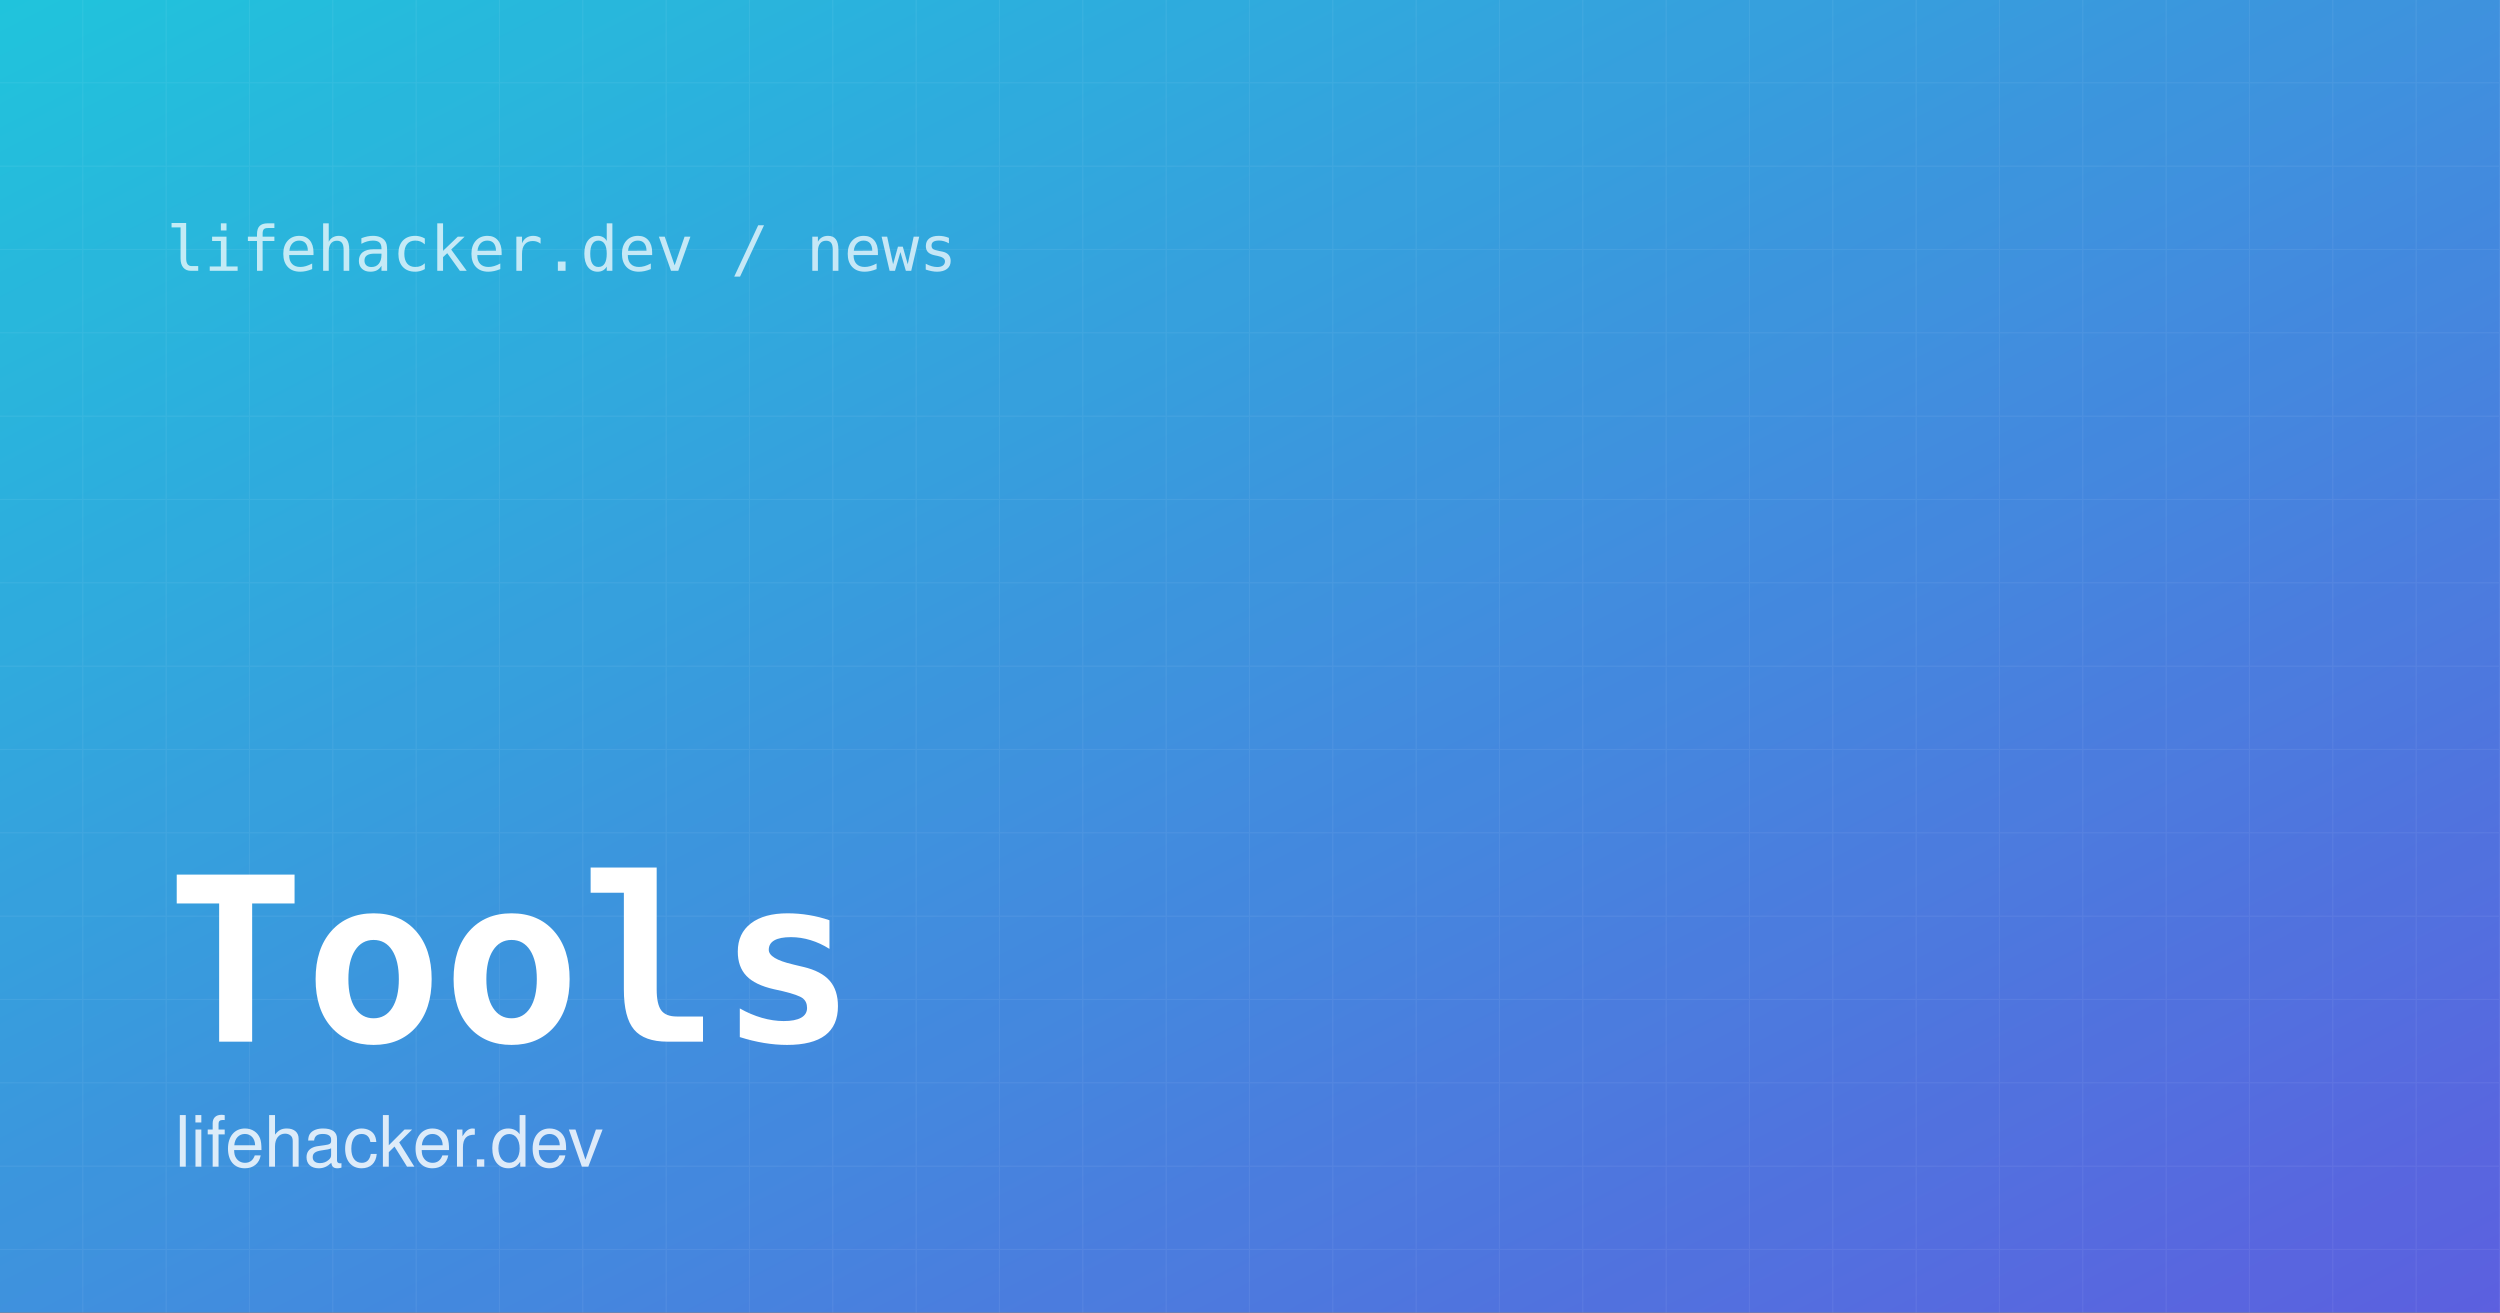
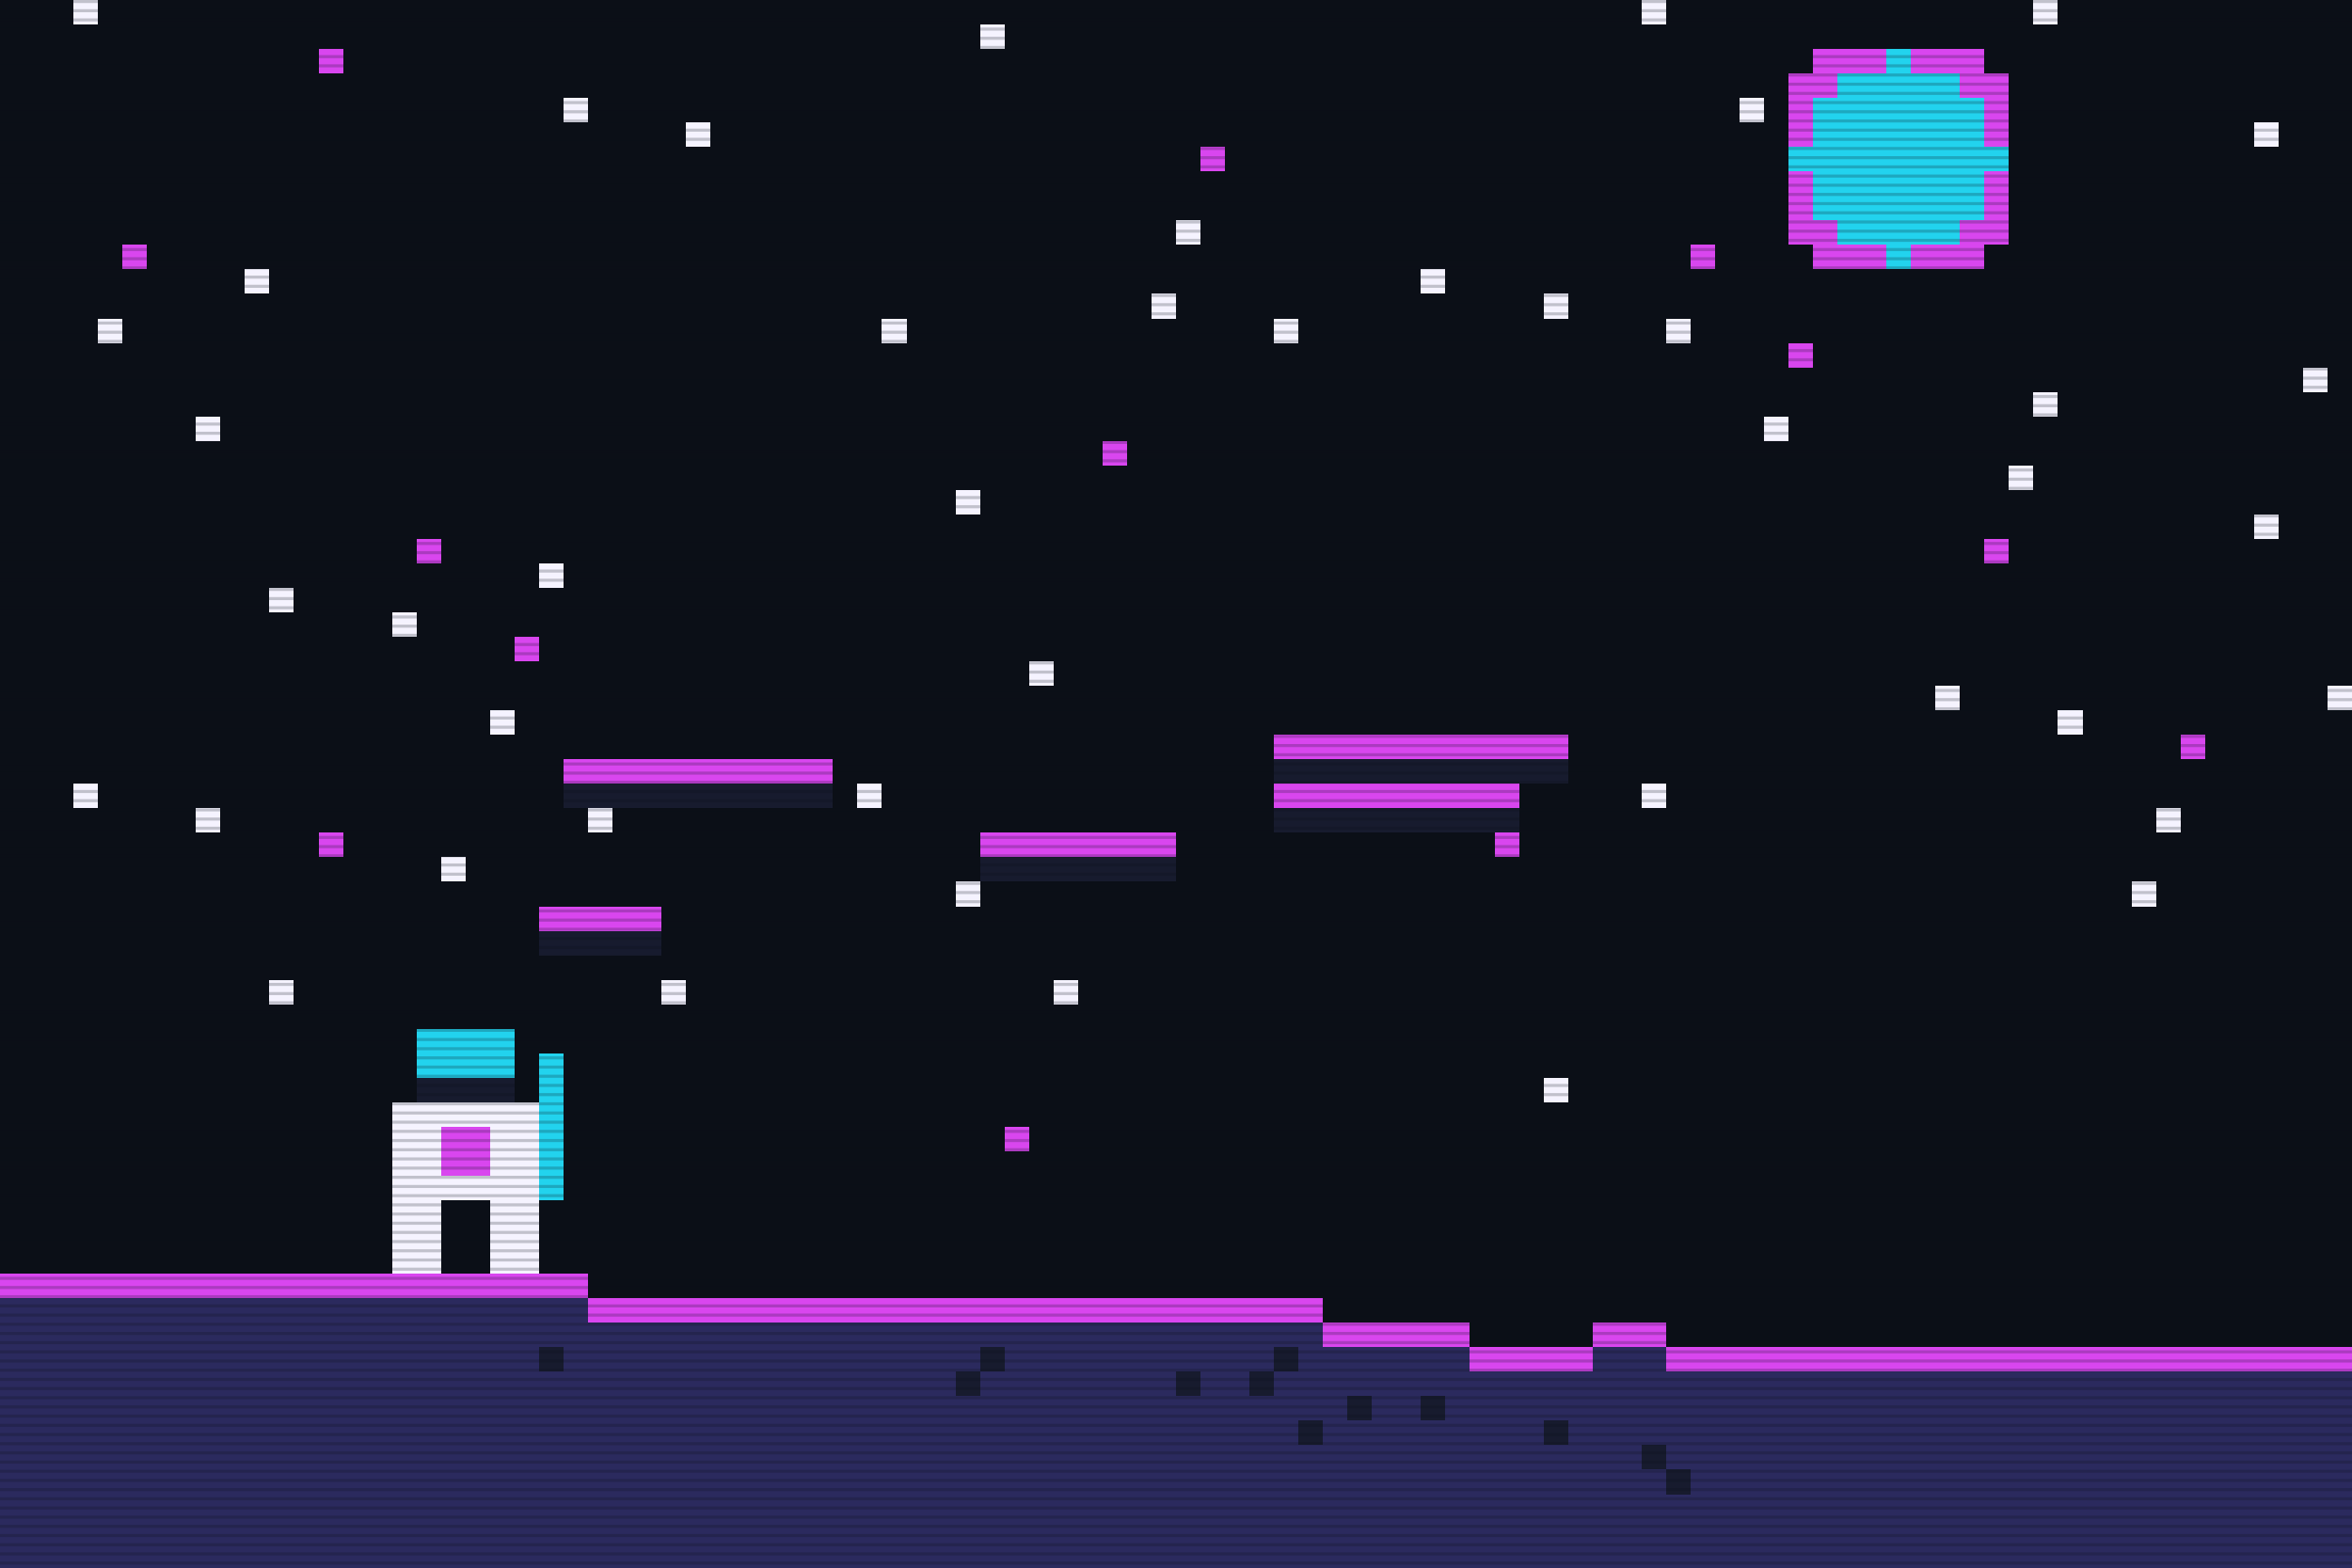
- <svg xmlns="http://www.w3.org/2000/svg" width="1200" height="630" viewBox="0 0 1200 630" role="img" aria-label="Tools">
-   <defs>
-     <linearGradient id="gTools" x1="0" y1="0" x2="1" y2="1">
-       <stop offset="0" stop-color="#22d3ee" />
-       <stop offset="1" stop-color="#6366f1" />
-     </linearGradient>
-     <pattern id="gToolss" width="40" height="40" patternUnits="userSpaceOnUse">
-       <path d="M0 40 L40 40 M40 0 L40 40" stroke="#ffffff" stroke-opacity="0.06" stroke-width="1" />
-     </pattern>
-   </defs>
-   <rect width="1200" height="630" fill="#0a0a0f" />
-   <rect width="1200" height="630" fill="url(#gTools)" opacity="0.92" />
-   <rect width="1200" height="630" fill="url(#gToolss)" />
-   <text x="80" y="500" fill="#ffffff" font-family="ui-monospace, Menlo, Consolas, monospace" font-size="110" font-weight="700">Tools</text>
-   <text x="84" y="560" fill="#ffffff" fill-opacity="0.82" font-family="Helvetica, Arial, sans-serif" font-size="34">lifehacker.dev</text>
-   <text x="80" y="130" fill="#ffffff" fill-opacity="0.72" font-family="ui-monospace, Menlo, monospace" font-size="30">lifehacker.dev / news</text>
+ <svg xmlns="http://www.w3.org/2000/svg" viewBox="0 0 1536 1024" width="1536" height="1024" role="img">
+   <rect width="1536" height="1024" fill="#0b0f17" />
+   <g shape-rendering="crispEdges">
+     <rect x="48" y="0" width="16" height="16" fill="#f5f3ff" />
+     <rect x="1072" y="0" width="16" height="16" fill="#f5f3ff" />
+     <rect x="1328" y="0" width="16" height="16" fill="#f5f3ff" />
+     <rect x="640" y="16" width="16" height="16" fill="#f5f3ff" />
+     <rect x="208" y="32" width="16" height="16" fill="#d946ef" />
+     <rect x="1184" y="32" width="48" height="16" fill="#d946ef" />
+     <rect x="1232" y="32" width="16" height="16" fill="#22d3ee" />
+     <rect x="1248" y="32" width="48" height="16" fill="#d946ef" />
+     <rect x="1168" y="48" width="32" height="16" fill="#d946ef" />
+     <rect x="1200" y="48" width="80" height="16" fill="#22d3ee" />
+     <rect x="1280" y="48" width="32" height="16" fill="#d946ef" />
+     <rect x="368" y="64" width="16" height="16" fill="#f5f3ff" />
+     <rect x="1136" y="64" width="16" height="16" fill="#f5f3ff" />
+     <rect x="1168" y="64" width="16" height="16" fill="#d946ef" />
+     <rect x="1184" y="64" width="112" height="16" fill="#22d3ee" />
+     <rect x="1296" y="64" width="16" height="16" fill="#d946ef" />
+     <rect x="448" y="80" width="16" height="16" fill="#f5f3ff" />
+     <rect x="1168" y="80" width="16" height="16" fill="#d946ef" />
+     <rect x="1184" y="80" width="112" height="16" fill="#22d3ee" />
+     <rect x="1296" y="80" width="16" height="16" fill="#d946ef" />
+     <rect x="1472" y="80" width="16" height="16" fill="#f5f3ff" />
+     <rect x="784" y="96" width="16" height="16" fill="#d946ef" />
+     <rect x="1168" y="96" width="144" height="16" fill="#22d3ee" />
+     <rect x="1168" y="112" width="16" height="16" fill="#d946ef" />
+     <rect x="1184" y="112" width="112" height="16" fill="#22d3ee" />
+     <rect x="1296" y="112" width="16" height="16" fill="#d946ef" />
+     <rect x="1168" y="128" width="16" height="16" fill="#d946ef" />
+     <rect x="1184" y="128" width="112" height="16" fill="#22d3ee" />
+     <rect x="1296" y="128" width="16" height="16" fill="#d946ef" />
+     <rect x="768" y="144" width="16" height="16" fill="#f5f3ff" />
+     <rect x="1168" y="144" width="32" height="16" fill="#d946ef" />
+     <rect x="1200" y="144" width="80" height="16" fill="#22d3ee" />
+     <rect x="1280" y="144" width="32" height="16" fill="#d946ef" />
+     <rect x="80" y="160" width="16" height="16" fill="#d946ef" />
+     <rect x="1104" y="160" width="16" height="16" fill="#d946ef" />
+     <rect x="1184" y="160" width="48" height="16" fill="#d946ef" />
+     <rect x="1232" y="160" width="16" height="16" fill="#22d3ee" />
+     <rect x="1248" y="160" width="48" height="16" fill="#d946ef" />
+     <rect x="160" y="176" width="16" height="16" fill="#f5f3ff" />
+     <rect x="928" y="176" width="16" height="16" fill="#f5f3ff" />
+     <rect x="752" y="192" width="16" height="16" fill="#f5f3ff" />
+     <rect x="1008" y="192" width="16" height="16" fill="#f5f3ff" />
+     <rect x="64" y="208" width="16" height="16" fill="#f5f3ff" />
+     <rect x="576" y="208" width="16" height="16" fill="#f5f3ff" />
+     <rect x="832" y="208" width="16" height="16" fill="#f5f3ff" />
+     <rect x="1088" y="208" width="16" height="16" fill="#f5f3ff" />
+     <rect x="1168" y="224" width="16" height="16" fill="#d946ef" />
+     <rect x="1504" y="240" width="16" height="16" fill="#f5f3ff" />
+     <rect x="1328" y="256" width="16" height="16" fill="#f5f3ff" />
+     <rect x="128" y="272" width="16" height="16" fill="#f5f3ff" />
+     <rect x="1152" y="272" width="16" height="16" fill="#f5f3ff" />
+     <rect x="720" y="288" width="16" height="16" fill="#d946ef" />
+     <rect x="1312" y="304" width="16" height="16" fill="#f5f3ff" />
+     <rect x="624" y="320" width="16" height="16" fill="#f5f3ff" />
+     <rect x="1472" y="336" width="16" height="16" fill="#f5f3ff" />
+     <rect x="272" y="352" width="16" height="16" fill="#d946ef" />
+     <rect x="1296" y="352" width="16" height="16" fill="#d946ef" />
+     <rect x="352" y="368" width="16" height="16" fill="#f5f3ff" />
+     <rect x="176" y="384" width="16" height="16" fill="#f5f3ff" />
+     <rect x="256" y="400" width="16" height="16" fill="#f5f3ff" />
+     <rect x="336" y="416" width="16" height="16" fill="#d946ef" />
+     <rect x="672" y="432" width="16" height="16" fill="#f5f3ff" />
+     <rect x="1264" y="448" width="16" height="16" fill="#f5f3ff" />
+     <rect x="1520" y="448" width="16" height="16" fill="#f5f3ff" />
+     <rect x="320" y="464" width="16" height="16" fill="#f5f3ff" />
+     <rect x="1344" y="464" width="16" height="16" fill="#f5f3ff" />
+     <rect x="832" y="480" width="192" height="16" fill="#d946ef" />
+     <rect x="1424" y="480" width="16" height="16" fill="#d946ef" />
+     <rect x="368" y="496" width="176" height="16" fill="#d946ef" />
+     <rect x="832" y="496" width="192" height="16" fill="#171b2e" />
+     <rect x="48" y="512" width="16" height="16" fill="#f5f3ff" />
+     <rect x="368" y="512" width="176" height="16" fill="#171b2e" />
+     <rect x="560" y="512" width="16" height="16" fill="#f5f3ff" />
+     <rect x="832" y="512" width="160" height="16" fill="#d946ef" />
+     <rect x="1072" y="512" width="16" height="16" fill="#f5f3ff" />
+     <rect x="128" y="528" width="16" height="16" fill="#f5f3ff" />
+     <rect x="384" y="528" width="16" height="16" fill="#f5f3ff" />
+     <rect x="832" y="528" width="160" height="16" fill="#171b2e" />
+     <rect x="1408" y="528" width="16" height="16" fill="#f5f3ff" />
+     <rect x="208" y="544" width="16" height="16" fill="#d946ef" />
+     <rect x="640" y="544" width="128" height="16" fill="#d946ef" />
+     <rect x="976" y="544" width="16" height="16" fill="#d946ef" />
+     <rect x="288" y="560" width="16" height="16" fill="#f5f3ff" />
+     <rect x="640" y="560" width="128" height="16" fill="#171b2e" />
+     <rect x="624" y="576" width="16" height="16" fill="#f5f3ff" />
+     <rect x="1392" y="576" width="16" height="16" fill="#f5f3ff" />
+     <rect x="352" y="592" width="80" height="16" fill="#d946ef" />
+     <rect x="352" y="608" width="80" height="16" fill="#171b2e" />
+     <rect x="176" y="640" width="16" height="16" fill="#f5f3ff" />
+     <rect x="432" y="640" width="16" height="16" fill="#f5f3ff" />
+     <rect x="688" y="640" width="16" height="16" fill="#f5f3ff" />
+     <rect x="240" y="656" width="128" height="16" fill="#0b0f17" />
+     <rect x="240" y="672" width="32" height="16" fill="#0b0f17" />
+     <rect x="272" y="672" width="64" height="16" fill="#22d3ee" />
+     <rect x="336" y="672" width="32" height="16" fill="#0b0f17" />
+     <rect x="240" y="688" width="32" height="16" fill="#0b0f17" />
+     <rect x="272" y="688" width="64" height="16" fill="#22d3ee" />
+     <rect x="336" y="688" width="16" height="16" fill="#0b0f17" />
+     <rect x="352" y="688" width="16" height="16" fill="#22d3ee" />
+     <rect x="240" y="704" width="32" height="16" fill="#0b0f17" />
+     <rect x="272" y="704" width="64" height="16" fill="#171b2e" />
+     <rect x="336" y="704" width="16" height="16" fill="#0b0f17" />
+     <rect x="352" y="704" width="16" height="16" fill="#22d3ee" />
+     <rect x="1008" y="704" width="16" height="16" fill="#f5f3ff" />
+     <rect x="240" y="720" width="16" height="16" fill="#0b0f17" />
+     <rect x="256" y="720" width="96" height="16" fill="#f5f3ff" />
+     <rect x="352" y="720" width="16" height="16" fill="#22d3ee" />
+     <rect x="240" y="736" width="16" height="16" fill="#0b0f17" />
+     <rect x="256" y="736" width="32" height="16" fill="#f5f3ff" />
+     <rect x="288" y="736" width="32" height="16" fill="#d946ef" />
+     <rect x="320" y="736" width="32" height="16" fill="#f5f3ff" />
+     <rect x="352" y="736" width="16" height="16" fill="#22d3ee" />
+     <rect x="656" y="736" width="16" height="16" fill="#d946ef" />
+     <rect x="240" y="752" width="16" height="16" fill="#0b0f17" />
+     <rect x="256" y="752" width="32" height="16" fill="#f5f3ff" />
+     <rect x="288" y="752" width="32" height="16" fill="#d946ef" />
+     <rect x="320" y="752" width="32" height="16" fill="#f5f3ff" />
+     <rect x="352" y="752" width="16" height="16" fill="#22d3ee" />
+     <rect x="240" y="768" width="16" height="16" fill="#0b0f17" />
+     <rect x="256" y="768" width="96" height="16" fill="#f5f3ff" />
+     <rect x="352" y="768" width="16" height="16" fill="#22d3ee" />
+     <rect x="240" y="784" width="16" height="16" fill="#0b0f17" />
+     <rect x="256" y="784" width="32" height="16" fill="#f5f3ff" />
+     <rect x="288" y="784" width="32" height="16" fill="#0b0f17" />
+     <rect x="320" y="784" width="32" height="16" fill="#f5f3ff" />
+     <rect x="352" y="784" width="16" height="16" fill="#0b0f17" />
+     <rect x="240" y="800" width="16" height="16" fill="#0b0f17" />
+     <rect x="256" y="800" width="32" height="16" fill="#f5f3ff" />
+     <rect x="288" y="800" width="32" height="16" fill="#0b0f17" />
+     <rect x="320" y="800" width="32" height="16" fill="#f5f3ff" />
+     <rect x="352" y="800" width="16" height="16" fill="#0b0f17" />
+     <rect x="240" y="816" width="16" height="16" fill="#0b0f17" />
+     <rect x="256" y="816" width="32" height="16" fill="#f5f3ff" />
+     <rect x="288" y="816" width="32" height="16" fill="#0b0f17" />
+     <rect x="320" y="816" width="32" height="16" fill="#f5f3ff" />
+     <rect x="352" y="816" width="16" height="16" fill="#0b0f17" />
+     <rect x="0" y="832" width="384" height="16" fill="#d946ef" />
+     <rect x="0" y="848" width="384" height="16" fill="#2b2a5e" />
+     <rect x="384" y="848" width="480" height="16" fill="#d946ef" />
+     <rect x="0" y="864" width="864" height="16" fill="#2b2a5e" />
+     <rect x="864" y="864" width="96" height="16" fill="#d946ef" />
+     <rect x="1040" y="864" width="48" height="16" fill="#d946ef" />
+     <rect x="0" y="880" width="352" height="16" fill="#2b2a5e" />
+     <rect x="352" y="880" width="16" height="16" fill="#171b2e" />
+     <rect x="368" y="880" width="272" height="16" fill="#2b2a5e" />
+     <rect x="640" y="880" width="16" height="16" fill="#171b2e" />
+     <rect x="656" y="880" width="176" height="16" fill="#2b2a5e" />
+     <rect x="832" y="880" width="16" height="16" fill="#171b2e" />
+     <rect x="848" y="880" width="112" height="16" fill="#2b2a5e" />
+     <rect x="960" y="880" width="80" height="16" fill="#d946ef" />
+     <rect x="1040" y="880" width="48" height="16" fill="#2b2a5e" />
+     <rect x="1088" y="880" width="448" height="16" fill="#d946ef" />
+     <rect x="0" y="896" width="624" height="16" fill="#2b2a5e" />
+     <rect x="624" y="896" width="16" height="16" fill="#171b2e" />
+     <rect x="640" y="896" width="128" height="16" fill="#2b2a5e" />
+     <rect x="768" y="896" width="16" height="16" fill="#171b2e" />
+     <rect x="784" y="896" width="32" height="16" fill="#2b2a5e" />
+     <rect x="816" y="896" width="16" height="16" fill="#171b2e" />
+     <rect x="832" y="896" width="704" height="16" fill="#2b2a5e" />
+     <rect x="0" y="912" width="880" height="16" fill="#2b2a5e" />
+     <rect x="880" y="912" width="16" height="16" fill="#171b2e" />
+     <rect x="896" y="912" width="32" height="16" fill="#2b2a5e" />
+     <rect x="928" y="912" width="16" height="16" fill="#171b2e" />
+     <rect x="944" y="912" width="592" height="16" fill="#2b2a5e" />
+     <rect x="0" y="928" width="848" height="16" fill="#2b2a5e" />
+     <rect x="848" y="928" width="16" height="16" fill="#171b2e" />
+     <rect x="864" y="928" width="144" height="16" fill="#2b2a5e" />
+     <rect x="1008" y="928" width="16" height="16" fill="#171b2e" />
+     <rect x="1024" y="928" width="512" height="16" fill="#2b2a5e" />
+     <rect x="0" y="944" width="1072" height="16" fill="#2b2a5e" />
+     <rect x="1072" y="944" width="16" height="16" fill="#171b2e" />
+     <rect x="1088" y="944" width="448" height="16" fill="#2b2a5e" />
+     <rect x="0" y="960" width="1088" height="16" fill="#2b2a5e" />
+     <rect x="1088" y="960" width="16" height="16" fill="#171b2e" />
+     <rect x="1104" y="960" width="432" height="16" fill="#2b2a5e" />
+     <rect x="0" y="976" width="1536" height="16" fill="#2b2a5e" />
+     <rect x="0" y="992" width="1536" height="16" fill="#2b2a5e" />
+     <rect x="0" y="1008" width="1536" height="16" fill="#2b2a5e" />
+   </g>
+   <g fill="#0b0f17" fill-opacity="0.22">
+     <rect y="0" width="1536" height="2" />
+     <rect y="6" width="1536" height="2" />
+     <rect y="12" width="1536" height="2" />
+     <rect y="18" width="1536" height="2" />
+     <rect y="24" width="1536" height="2" />
+     <rect y="30" width="1536" height="2" />
+     <rect y="36" width="1536" height="2" />
+     <rect y="42" width="1536" height="2" />
+     <rect y="48" width="1536" height="2" />
+     <rect y="54" width="1536" height="2" />
+     <rect y="60" width="1536" height="2" />
+     <rect y="66" width="1536" height="2" />
+     <rect y="72" width="1536" height="2" />
+     <rect y="78" width="1536" height="2" />
+     <rect y="84" width="1536" height="2" />
+     <rect y="90" width="1536" height="2" />
+     <rect y="96" width="1536" height="2" />
+     <rect y="102" width="1536" height="2" />
+     <rect y="108" width="1536" height="2" />
+     <rect y="114" width="1536" height="2" />
+     <rect y="120" width="1536" height="2" />
+     <rect y="126" width="1536" height="2" />
+     <rect y="132" width="1536" height="2" />
+     <rect y="138" width="1536" height="2" />
+     <rect y="144" width="1536" height="2" />
+     <rect y="150" width="1536" height="2" />
+     <rect y="156" width="1536" height="2" />
+     <rect y="162" width="1536" height="2" />
+     <rect y="168" width="1536" height="2" />
+     <rect y="174" width="1536" height="2" />
+     <rect y="180" width="1536" height="2" />
+     <rect y="186" width="1536" height="2" />
+     <rect y="192" width="1536" height="2" />
+     <rect y="198" width="1536" height="2" />
+     <rect y="204" width="1536" height="2" />
+     <rect y="210" width="1536" height="2" />
+     <rect y="216" width="1536" height="2" />
+     <rect y="222" width="1536" height="2" />
+     <rect y="228" width="1536" height="2" />
+     <rect y="234" width="1536" height="2" />
+     <rect y="240" width="1536" height="2" />
+     <rect y="246" width="1536" height="2" />
+     <rect y="252" width="1536" height="2" />
+     <rect y="258" width="1536" height="2" />
+     <rect y="264" width="1536" height="2" />
+     <rect y="270" width="1536" height="2" />
+     <rect y="276" width="1536" height="2" />
+     <rect y="282" width="1536" height="2" />
+     <rect y="288" width="1536" height="2" />
+     <rect y="294" width="1536" height="2" />
+     <rect y="300" width="1536" height="2" />
+     <rect y="306" width="1536" height="2" />
+     <rect y="312" width="1536" height="2" />
+     <rect y="318" width="1536" height="2" />
+     <rect y="324" width="1536" height="2" />
+     <rect y="330" width="1536" height="2" />
+     <rect y="336" width="1536" height="2" />
+     <rect y="342" width="1536" height="2" />
+     <rect y="348" width="1536" height="2" />
+     <rect y="354" width="1536" height="2" />
+     <rect y="360" width="1536" height="2" />
+     <rect y="366" width="1536" height="2" />
+     <rect y="372" width="1536" height="2" />
+     <rect y="378" width="1536" height="2" />
+     <rect y="384" width="1536" height="2" />
+     <rect y="390" width="1536" height="2" />
+     <rect y="396" width="1536" height="2" />
+     <rect y="402" width="1536" height="2" />
+     <rect y="408" width="1536" height="2" />
+     <rect y="414" width="1536" height="2" />
+     <rect y="420" width="1536" height="2" />
+     <rect y="426" width="1536" height="2" />
+     <rect y="432" width="1536" height="2" />
+     <rect y="438" width="1536" height="2" />
+     <rect y="444" width="1536" height="2" />
+     <rect y="450" width="1536" height="2" />
+     <rect y="456" width="1536" height="2" />
+     <rect y="462" width="1536" height="2" />
+     <rect y="468" width="1536" height="2" />
+     <rect y="474" width="1536" height="2" />
+     <rect y="480" width="1536" height="2" />
+     <rect y="486" width="1536" height="2" />
+     <rect y="492" width="1536" height="2" />
+     <rect y="498" width="1536" height="2" />
+     <rect y="504" width="1536" height="2" />
+     <rect y="510" width="1536" height="2" />
+     <rect y="516" width="1536" height="2" />
+     <rect y="522" width="1536" height="2" />
+     <rect y="528" width="1536" height="2" />
+     <rect y="534" width="1536" height="2" />
+     <rect y="540" width="1536" height="2" />
+     <rect y="546" width="1536" height="2" />
+     <rect y="552" width="1536" height="2" />
+     <rect y="558" width="1536" height="2" />
+     <rect y="564" width="1536" height="2" />
+     <rect y="570" width="1536" height="2" />
+     <rect y="576" width="1536" height="2" />
+     <rect y="582" width="1536" height="2" />
+     <rect y="588" width="1536" height="2" />
+     <rect y="594" width="1536" height="2" />
+     <rect y="600" width="1536" height="2" />
+     <rect y="606" width="1536" height="2" />
+     <rect y="612" width="1536" height="2" />
+     <rect y="618" width="1536" height="2" />
+     <rect y="624" width="1536" height="2" />
+     <rect y="630" width="1536" height="2" />
+     <rect y="636" width="1536" height="2" />
+     <rect y="642" width="1536" height="2" />
+     <rect y="648" width="1536" height="2" />
+     <rect y="654" width="1536" height="2" />
+     <rect y="660" width="1536" height="2" />
+     <rect y="666" width="1536" height="2" />
+     <rect y="672" width="1536" height="2" />
+     <rect y="678" width="1536" height="2" />
+     <rect y="684" width="1536" height="2" />
+     <rect y="690" width="1536" height="2" />
+     <rect y="696" width="1536" height="2" />
+     <rect y="702" width="1536" height="2" />
+     <rect y="708" width="1536" height="2" />
+     <rect y="714" width="1536" height="2" />
+     <rect y="720" width="1536" height="2" />
+     <rect y="726" width="1536" height="2" />
+     <rect y="732" width="1536" height="2" />
+     <rect y="738" width="1536" height="2" />
+     <rect y="744" width="1536" height="2" />
+     <rect y="750" width="1536" height="2" />
+     <rect y="756" width="1536" height="2" />
+     <rect y="762" width="1536" height="2" />
+     <rect y="768" width="1536" height="2" />
+     <rect y="774" width="1536" height="2" />
+     <rect y="780" width="1536" height="2" />
+     <rect y="786" width="1536" height="2" />
+     <rect y="792" width="1536" height="2" />
+     <rect y="798" width="1536" height="2" />
+     <rect y="804" width="1536" height="2" />
+     <rect y="810" width="1536" height="2" />
+     <rect y="816" width="1536" height="2" />
+     <rect y="822" width="1536" height="2" />
+     <rect y="828" width="1536" height="2" />
+     <rect y="834" width="1536" height="2" />
+     <rect y="840" width="1536" height="2" />
+     <rect y="846" width="1536" height="2" />
+     <rect y="852" width="1536" height="2" />
+     <rect y="858" width="1536" height="2" />
+     <rect y="864" width="1536" height="2" />
+     <rect y="870" width="1536" height="2" />
+     <rect y="876" width="1536" height="2" />
+     <rect y="882" width="1536" height="2" />
+     <rect y="888" width="1536" height="2" />
+     <rect y="894" width="1536" height="2" />
+     <rect y="900" width="1536" height="2" />
+     <rect y="906" width="1536" height="2" />
+     <rect y="912" width="1536" height="2" />
+     <rect y="918" width="1536" height="2" />
+     <rect y="924" width="1536" height="2" />
+     <rect y="930" width="1536" height="2" />
+     <rect y="936" width="1536" height="2" />
+     <rect y="942" width="1536" height="2" />
+     <rect y="948" width="1536" height="2" />
+     <rect y="954" width="1536" height="2" />
+     <rect y="960" width="1536" height="2" />
+     <rect y="966" width="1536" height="2" />
+     <rect y="972" width="1536" height="2" />
+     <rect y="978" width="1536" height="2" />
+     <rect y="984" width="1536" height="2" />
+     <rect y="990" width="1536" height="2" />
+     <rect y="996" width="1536" height="2" />
+     <rect y="1002" width="1536" height="2" />
+     <rect y="1008" width="1536" height="2" />
+     <rect y="1014" width="1536" height="2" />
+     <rect y="1020" width="1536" height="2" />
+   </g>
</svg>
